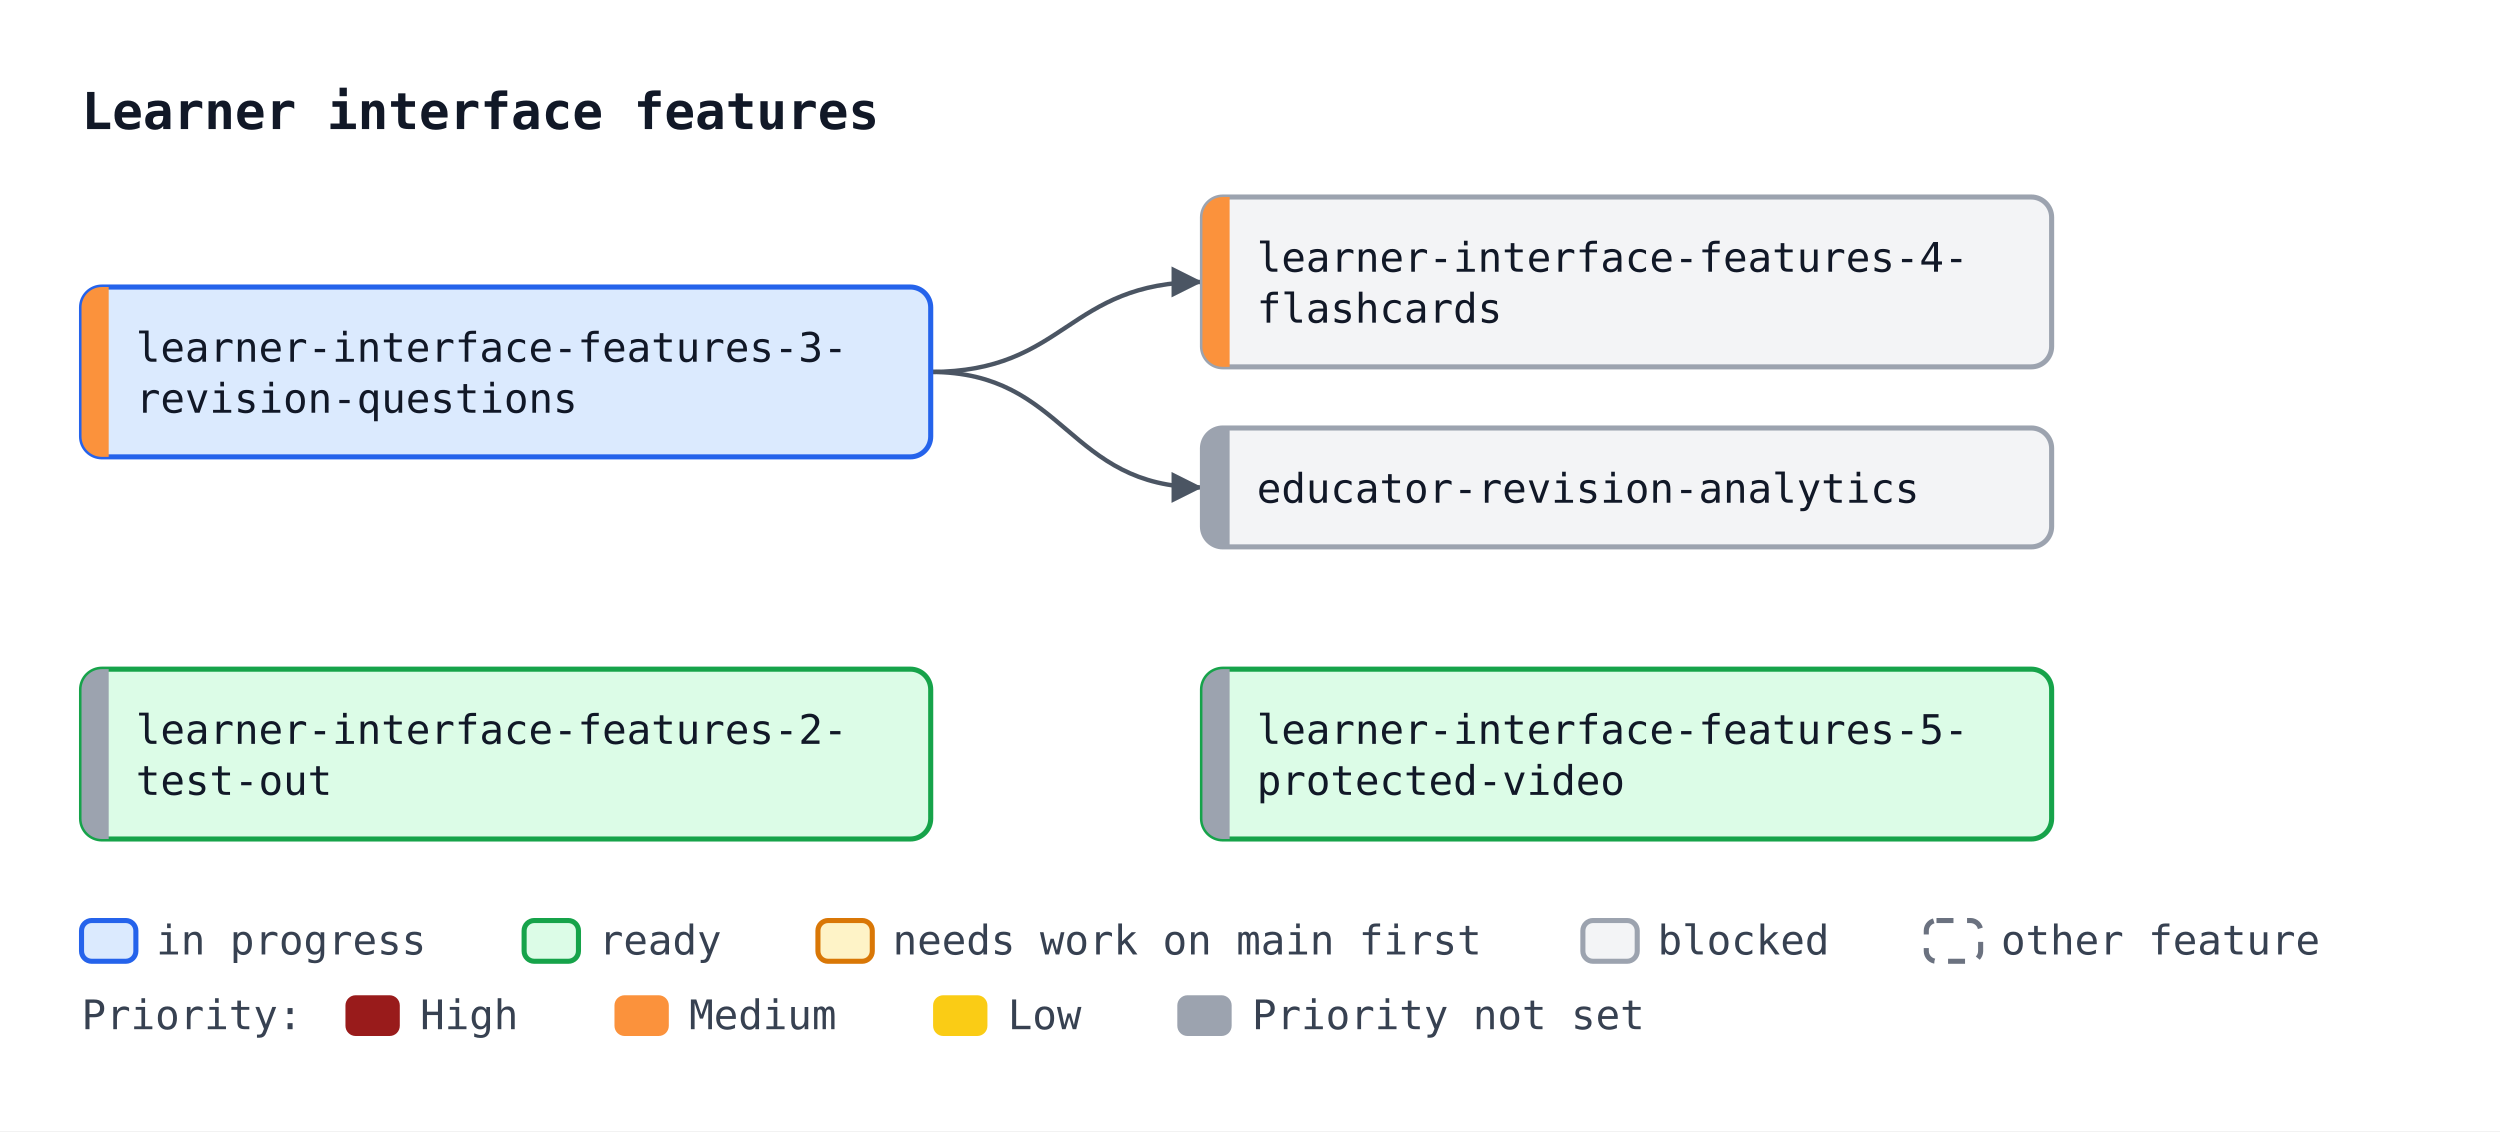
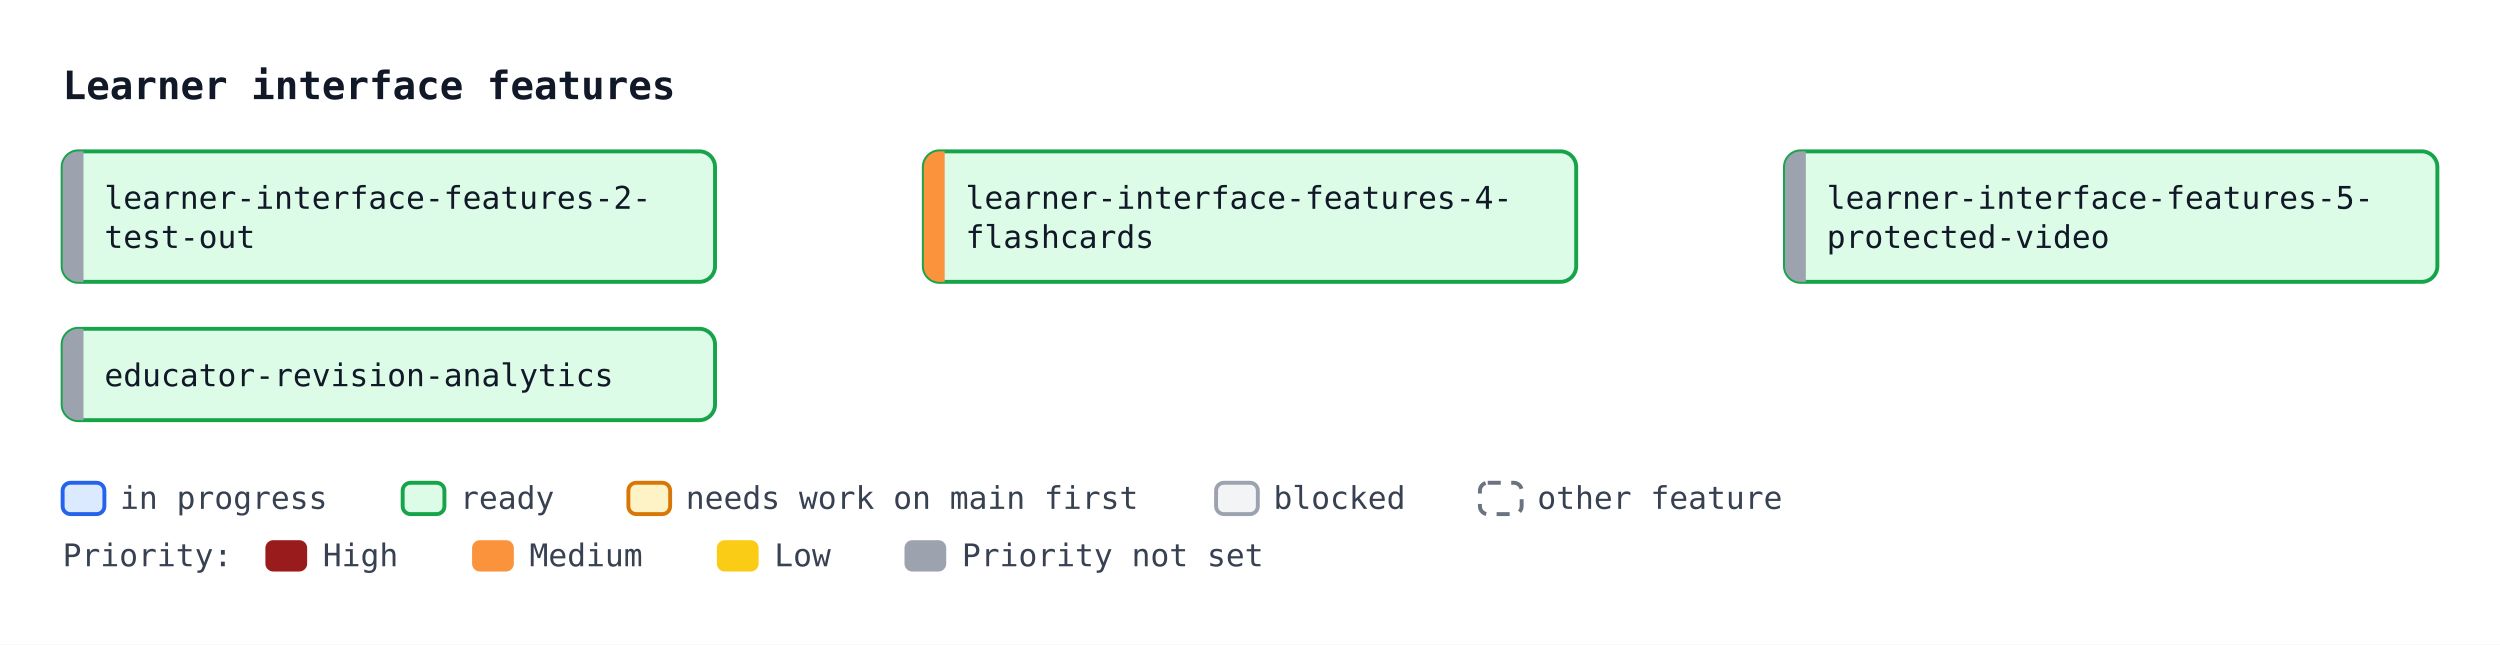
- <svg xmlns="http://www.w3.org/2000/svg" width="736" height="333" viewBox="0 0 736 333" font-family="ui-monospace, SFMono-Regular, Menlo, Consolas, monospace" font-size="12">
+ <svg xmlns="http://www.w3.org/2000/svg" width="958" height="247" viewBox="0 0 958 247" font-family="ui-monospace, SFMono-Regular, Menlo, Consolas, monospace" font-size="12">
  <defs>
    <marker id="arrow" viewBox="0 0 10 10" refX="10" refY="5" markerWidth="7" markerHeight="7" orient="auto-start-reverse">
      <path d="M0,0 L10,5 L0,10 z" fill="#4b5563" />
    </marker>
  </defs>
-   <rect width="736" height="333" fill="#ffffff" />
+   <rect width="958" height="247" fill="#ffffff" />
  <text x="24" y="38" font-size="15" font-weight="bold" fill="#111827">Learner interface features</text>
-   <path d="M274.0,109.5 C314.0,109.5 314.0,83.0 354.0,83.0" fill="none" stroke="#4b5563" stroke-width="1.3" marker-end="url(#arrow)" />
-   <path d="M274.0,109.5 C314.0,109.5 314.0,143.5 354.0,143.5" fill="none" stroke="#4b5563" stroke-width="1.3" marker-end="url(#arrow)" />
-   <rect x="24.0" y="84.5" width="250" height="50" rx="6" fill="#dbeafe" stroke="#2563eb" stroke-width="1.5" />
-   <path d="M32.0,84.5 H30.0 A6,6 0 0 0 24.0,90.5 V128.5 A6,6 0 0 0 30.0,134.5 H32.0 Z" fill="#fb923c" />
-   <text x="40.0" y="106.5" fill="#111827">learner-interface-features-3-</text>
-   <text x="40.0" y="121.5" fill="#111827">revision-questions</text>
-   <rect x="354.0" y="58.0" width="250" height="50" rx="6" fill="#f3f4f6" stroke="#9ca3af" stroke-width="1.5" />
+   <rect x="24.0" y="58.0" width="250" height="50" rx="6" fill="#dcfce7" stroke="#16a34a" stroke-width="1.5" />
+   <path d="M32.0,58.0 H30.0 A6,6 0 0 0 24.0,64.0 V102.0 A6,6 0 0 0 30.0,108.0 H32.0 Z" fill="#9ca3af" />
+   <text x="40.0" y="80.0" fill="#111827">learner-interface-features-2-</text>
+   <text x="40.0" y="95.0" fill="#111827">test-out</text>
+   <rect x="354.0" y="58.0" width="250" height="50" rx="6" fill="#dcfce7" stroke="#16a34a" stroke-width="1.5" />
  <path d="M362.0,58.0 H360.0 A6,6 0 0 0 354.0,64.0 V102.0 A6,6 0 0 0 360.0,108.0 H362.0 Z" fill="#fb923c" />
  <text x="370.0" y="80.0" fill="#111827">learner-interface-features-4-</text>
  <text x="370.0" y="95.0" fill="#111827">flashcards</text>
-   <rect x="354.0" y="126.0" width="250" height="35" rx="6" fill="#f3f4f6" stroke="#9ca3af" stroke-width="1.5" />
-   <path d="M362.0,126.0 H360.0 A6,6 0 0 0 354.0,132.0 V155.0 A6,6 0 0 0 360.0,161.0 H362.0 Z" fill="#9ca3af" />
-   <text x="370.0" y="148.0" fill="#111827">educator-revision-analytics</text>
-   <rect x="24.0" y="197.0" width="250" height="50" rx="6" fill="#dcfce7" stroke="#16a34a" stroke-width="1.5" />
-   <path d="M32.0,197.0 H30.0 A6,6 0 0 0 24.0,203.0 V241.0 A6,6 0 0 0 30.0,247.0 H32.0 Z" fill="#9ca3af" />
-   <text x="40.0" y="219.0" fill="#111827">learner-interface-features-2-</text>
-   <text x="40.0" y="234.0" fill="#111827">test-out</text>
-   <rect x="354.0" y="197.0" width="250" height="50" rx="6" fill="#dcfce7" stroke="#16a34a" stroke-width="1.5" />
-   <path d="M362.0,197.0 H360.0 A6,6 0 0 0 354.0,203.0 V241.0 A6,6 0 0 0 360.0,247.0 H362.0 Z" fill="#9ca3af" />
-   <text x="370.0" y="219.0" fill="#111827">learner-interface-features-5-</text>
-   <text x="370.0" y="234.0" fill="#111827">protected-video</text>
-   <rect x="24.0" y="271" width="16" height="12" rx="3" fill="#dbeafe" stroke="#2563eb" stroke-width="1.5" />
-   <text x="46.0" y="281" fill="#374151">in progress</text>
-   <rect x="154.3" y="271" width="16" height="12" rx="3" fill="#dcfce7" stroke="#16a34a" stroke-width="1.5" />
-   <text x="176.3" y="281" fill="#374151">ready</text>
-   <rect x="240.8" y="271" width="16" height="12" rx="3" fill="#fef3c7" stroke="#d97706" stroke-width="1.5" />
-   <text x="262.8" y="281" fill="#374151">needs work on main first</text>
-   <rect x="466.0" y="271" width="16" height="12" rx="3" fill="#f3f4f6" stroke="#9ca3af" stroke-width="1.5" />
-   <text x="488.0" y="281" fill="#374151">blocked</text>
-   <rect x="567.1" y="271" width="16" height="12" rx="3" fill="#ffffff" stroke="#6b7280" stroke-width="1.5" stroke-dasharray="5 4" />
-   <text x="589.1" y="281" fill="#374151">other feature</text>
-   <text x="24" y="303" fill="#374151">Priority:</text>
-   <rect x="101.7" y="293" width="16" height="12" rx="3" fill="#991b1b" />
-   <text x="123.7" y="303" fill="#374151">High</text>
-   <rect x="180.9" y="293" width="16" height="12" rx="3" fill="#fb923c" />
-   <text x="202.9" y="303" fill="#374151">Medium</text>
-   <rect x="274.7" y="293" width="16" height="12" rx="3" fill="#facc15" />
-   <text x="296.7" y="303" fill="#374151">Low</text>
-   <rect x="346.6" y="293" width="16" height="12" rx="3" fill="#9ca3af" />
-   <text x="368.6" y="303" fill="#374151">Priority not set</text>
+   <rect x="684.0" y="58.0" width="250" height="50" rx="6" fill="#dcfce7" stroke="#16a34a" stroke-width="1.5" />
+   <path d="M692.0,58.0 H690.0 A6,6 0 0 0 684.0,64.0 V102.0 A6,6 0 0 0 690.0,108.0 H692.0 Z" fill="#9ca3af" />
+   <text x="700.0" y="80.0" fill="#111827">learner-interface-features-5-</text>
+   <text x="700.0" y="95.0" fill="#111827">protected-video</text>
+   <rect x="24.0" y="126.0" width="250" height="35" rx="6" fill="#dcfce7" stroke="#16a34a" stroke-width="1.5" />
+   <path d="M32.0,126.0 H30.0 A6,6 0 0 0 24.0,132.0 V155.0 A6,6 0 0 0 30.0,161.0 H32.0 Z" fill="#9ca3af" />
+   <text x="40.0" y="148.0" fill="#111827">educator-revision-analytics</text>
+   <rect x="24.0" y="185" width="16" height="12" rx="3" fill="#dbeafe" stroke="#2563eb" stroke-width="1.5" />
+   <text x="46.0" y="195" fill="#374151">in progress</text>
+   <rect x="154.3" y="185" width="16" height="12" rx="3" fill="#dcfce7" stroke="#16a34a" stroke-width="1.5" />
+   <text x="176.3" y="195" fill="#374151">ready</text>
+   <rect x="240.8" y="185" width="16" height="12" rx="3" fill="#fef3c7" stroke="#d97706" stroke-width="1.5" />
+   <text x="262.8" y="195" fill="#374151">needs work on main first</text>
+   <rect x="466.0" y="185" width="16" height="12" rx="3" fill="#f3f4f6" stroke="#9ca3af" stroke-width="1.5" />
+   <text x="488.0" y="195" fill="#374151">blocked</text>
+   <rect x="567.1" y="185" width="16" height="12" rx="3" fill="#ffffff" stroke="#6b7280" stroke-width="1.5" stroke-dasharray="5 4" />
+   <text x="589.1" y="195" fill="#374151">other feature</text>
+   <text x="24" y="217" fill="#374151">Priority:</text>
+   <rect x="101.7" y="207" width="16" height="12" rx="3" fill="#991b1b" />
+   <text x="123.7" y="217" fill="#374151">High</text>
+   <rect x="180.9" y="207" width="16" height="12" rx="3" fill="#fb923c" />
+   <text x="202.9" y="217" fill="#374151">Medium</text>
+   <rect x="274.7" y="207" width="16" height="12" rx="3" fill="#facc15" />
+   <text x="296.7" y="217" fill="#374151">Low</text>
+   <rect x="346.6" y="207" width="16" height="12" rx="3" fill="#9ca3af" />
+   <text x="368.6" y="217" fill="#374151">Priority not set</text>
</svg>
